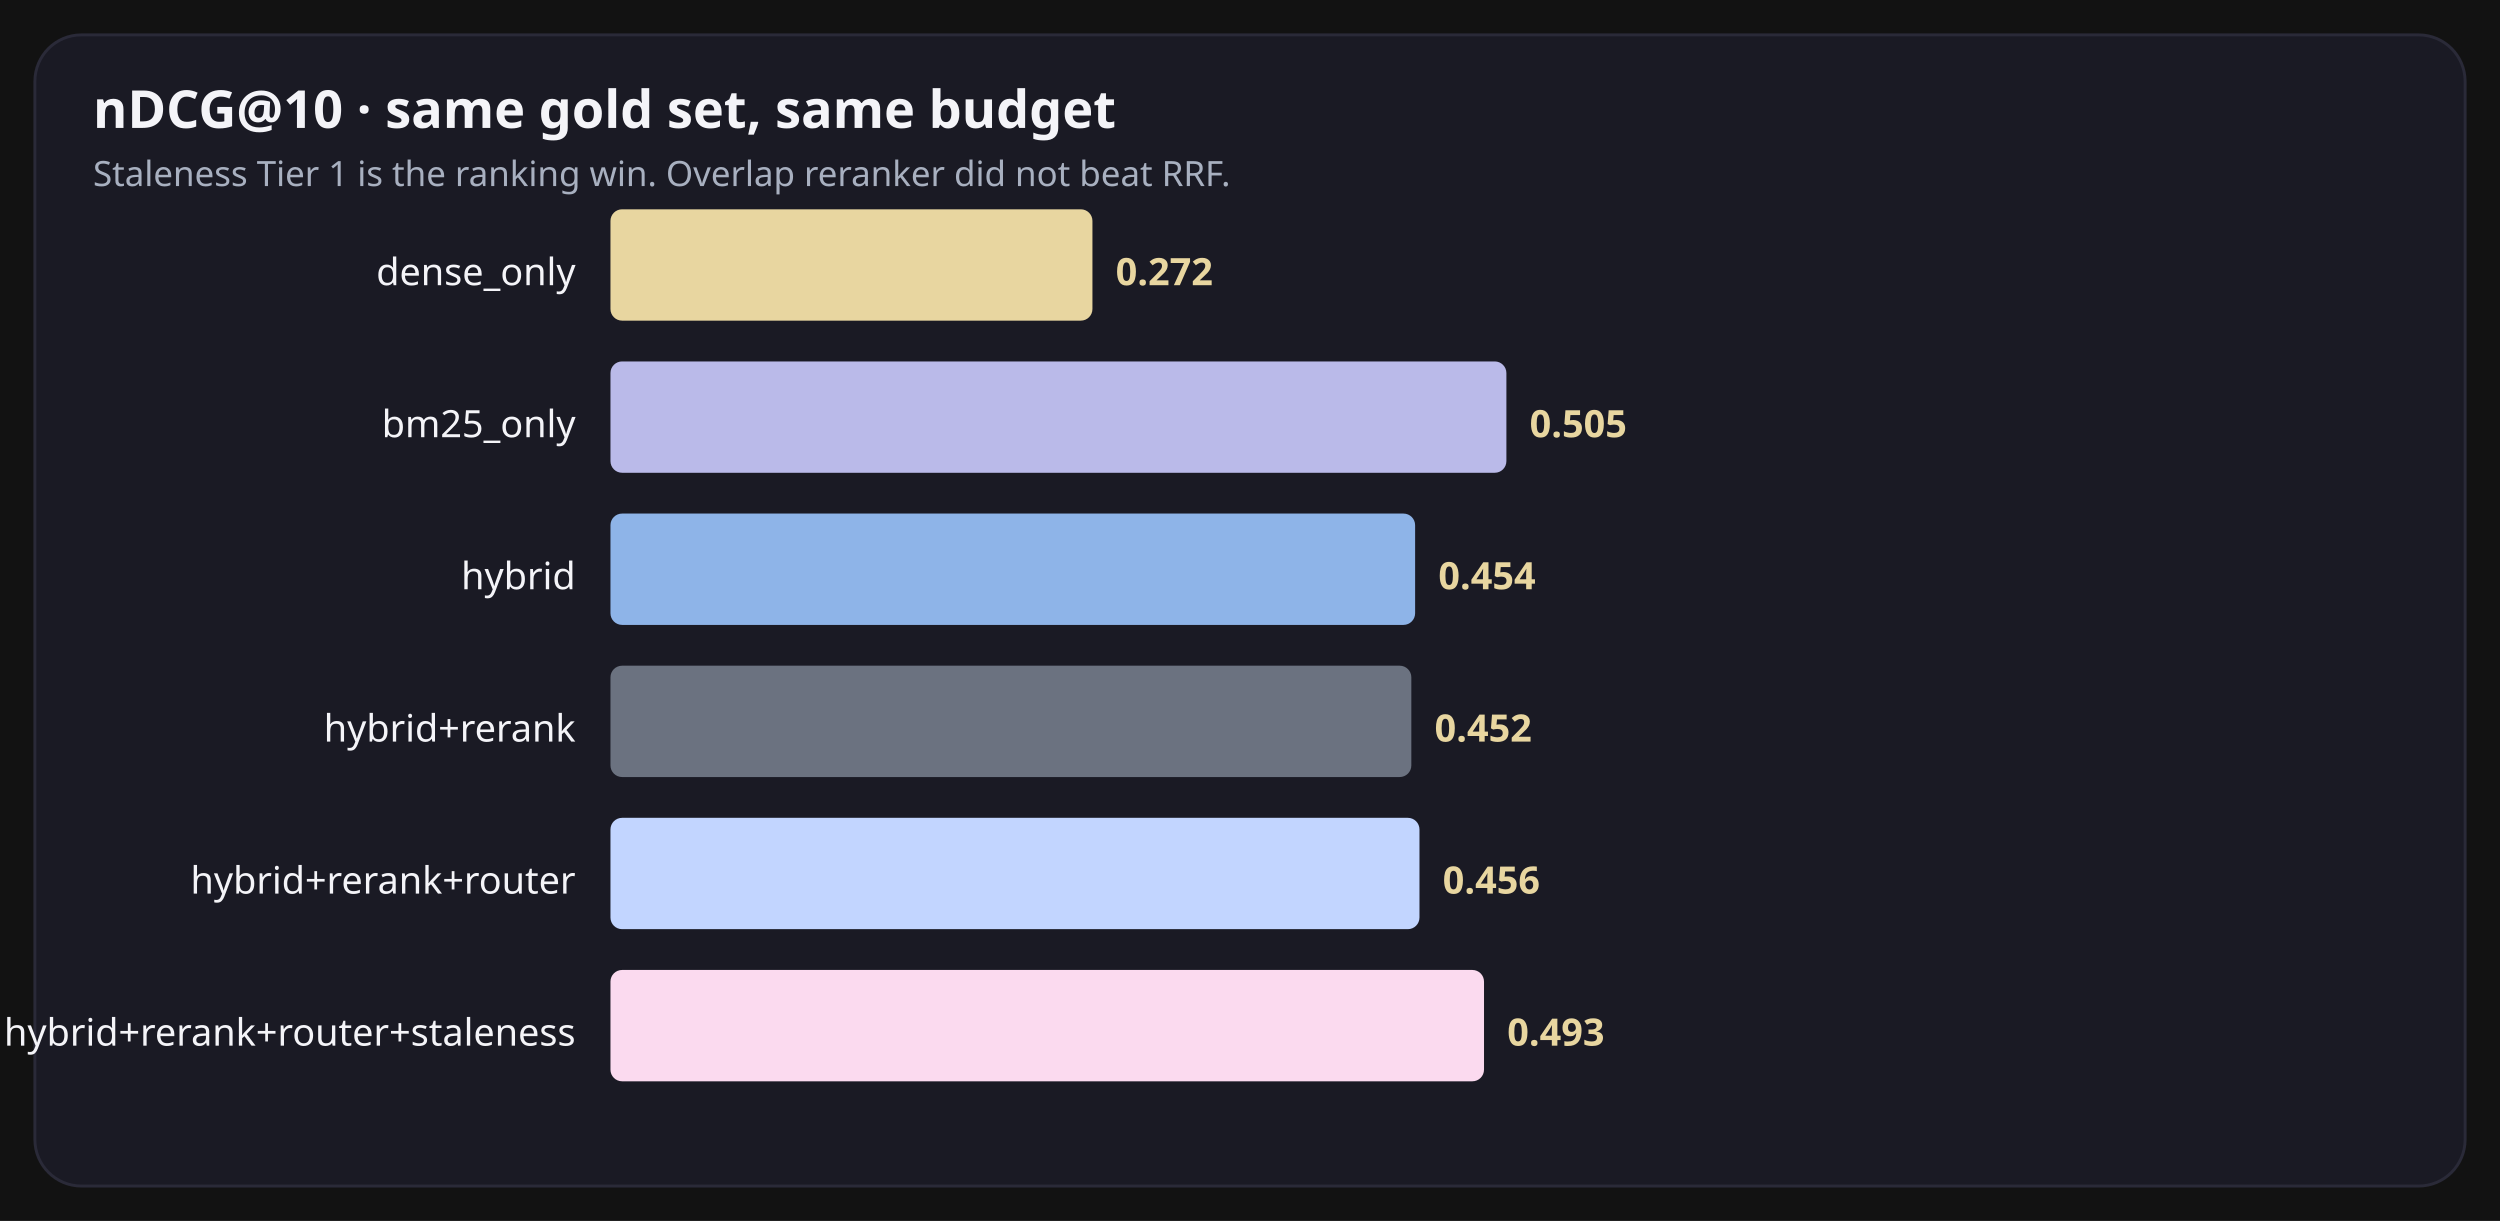
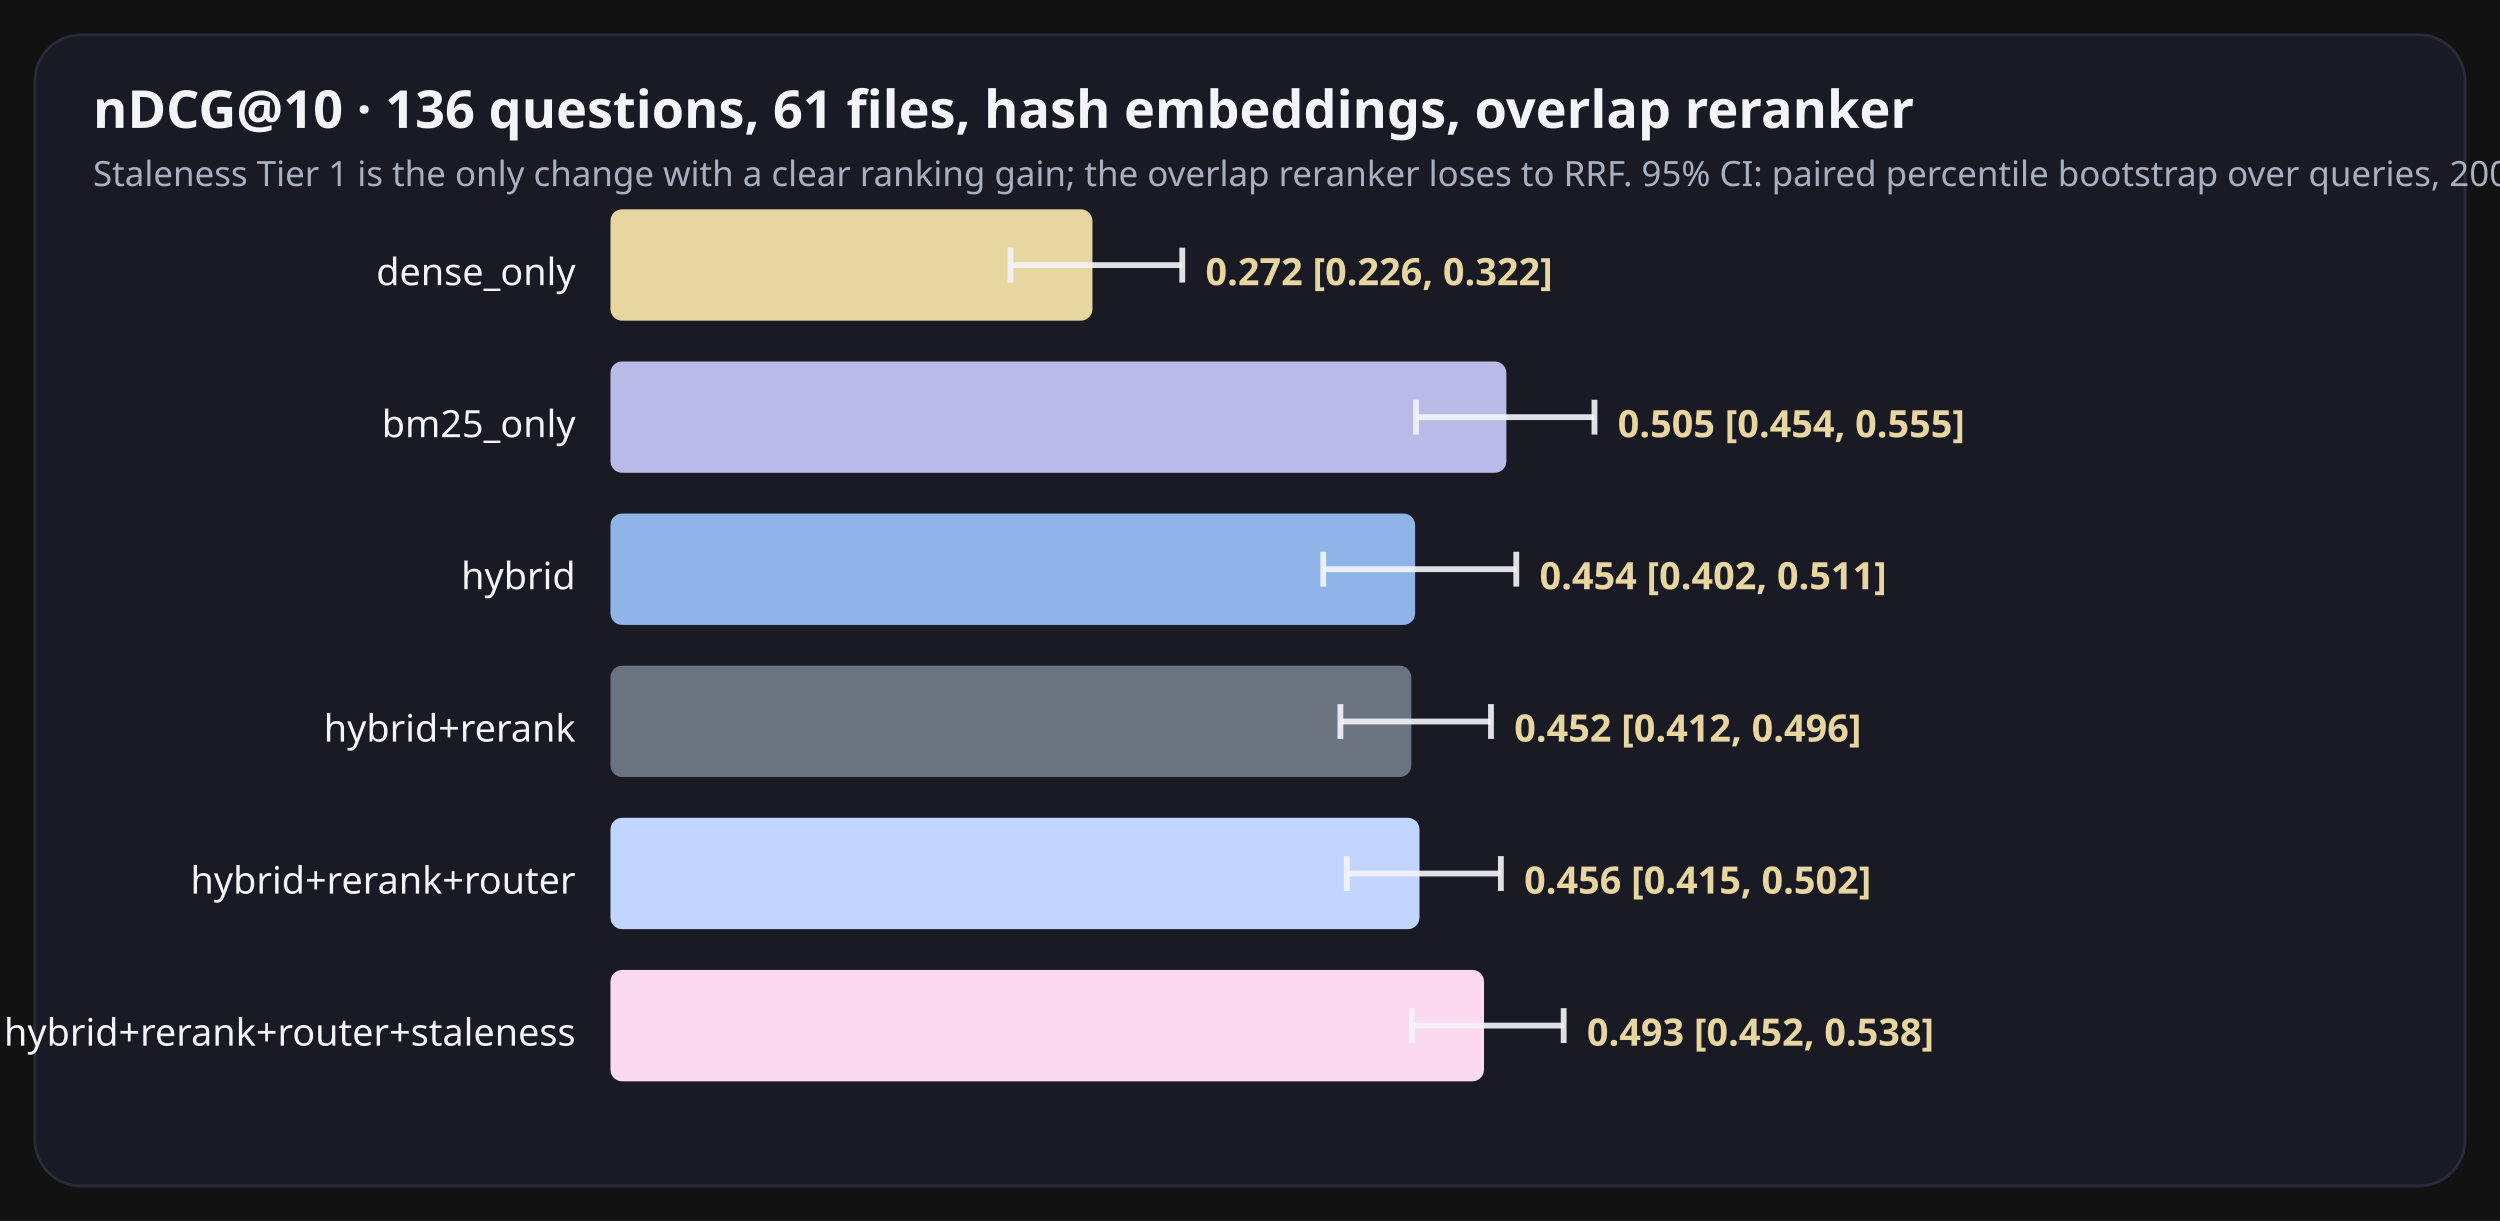
- <svg xmlns="http://www.w3.org/2000/svg" width="860" height="420" viewBox="0 0 860 420" role="img" aria-label="nDCG@10  ·  same gold set, same budget">
+ <svg xmlns="http://www.w3.org/2000/svg" width="860" height="420" viewBox="0 0 860 420" role="img" aria-label="nDCG@10  ·  136 questions, 61 files, hash embeddings, overlap reranker">
  <rect width="860" height="420" fill="#121212" />
  <rect x="12" y="12" width="836" height="396" rx="16" fill="#1A1A24" stroke="#2A2A38" />
-   <text x="32" y="44" fill="#F4F4F8" font-family="ui-sans-serif, system-ui, sans-serif" font-size="18" font-weight="700">nDCG@10  ·  same gold set, same budget</text>
-   <text x="32" y="64" fill="#A8B0C0" font-family="ui-sans-serif, system-ui, sans-serif" font-size="12">Staleness Tier 1 is the ranking win. Overlap reranker did not beat RRF.</text>
+   <text x="32" y="44" fill="#F4F4F8" font-family="ui-sans-serif, system-ui, sans-serif" font-size="18" font-weight="700">nDCG@10  ·  136 questions, 61 files, hash embeddings, overlap reranker</text>
+   <text x="32" y="64" fill="#A8B0C0" font-family="ui-sans-serif, system-ui, sans-serif" font-size="12">Staleness Tier 1 is the only change with a clear ranking gain; the overlap reranker loses to RRF. 95% CI: paired percentile bootstrap over queries, 2000 resamples, seed 0.</text>
  <rect x="210" y="72.0" width="165.8" height="38.3" rx="4" fill="#E8D6A0" />
  <text x="198" y="98.1" text-anchor="end" fill="#F4F4F8" font-family="ui-sans-serif, system-ui, sans-serif" font-size="13">dense_only</text>
-   <text x="383.8" y="98.1" fill="#E8D6A0" font-family="ui-sans-serif, system-ui, sans-serif" font-size="13" font-weight="600">0.272</text>
+   <line x1="347.6" y1="91.2" x2="406.7" y2="91.2" stroke="#F4F4F8" stroke-width="2" opacity="0.9" />
+   <line x1="347.6" y1="85.2" x2="347.6" y2="97.2" stroke="#F4F4F8" stroke-width="2" opacity="0.9" />
+   <line x1="406.7" y1="85.2" x2="406.7" y2="97.2" stroke="#F4F4F8" stroke-width="2" opacity="0.9" />
+   <text x="414.7" y="98.1" fill="#E8D6A0" font-family="ui-sans-serif, system-ui, sans-serif" font-size="13" font-weight="600">0.272  [0.226, 0.322]</text>
  <rect x="210" y="124.333" width="308.2" height="38.3" rx="4" fill="#BABAE9" />
  <text x="198" y="150.4" text-anchor="end" fill="#F4F4F8" font-family="ui-sans-serif, system-ui, sans-serif" font-size="13">bm25_only</text>
-   <text x="526.2" y="150.4" fill="#E8D6A0" font-family="ui-sans-serif, system-ui, sans-serif" font-size="13" font-weight="600">0.505</text>
+   <line x1="487.1" y1="143.5" x2="548.5" y2="143.5" stroke="#F4F4F8" stroke-width="2" opacity="0.9" />
+   <line x1="487.1" y1="137.5" x2="487.1" y2="149.5" stroke="#F4F4F8" stroke-width="2" opacity="0.9" />
+   <line x1="548.5" y1="137.5" x2="548.5" y2="149.5" stroke="#F4F4F8" stroke-width="2" opacity="0.9" />
+   <text x="556.5" y="150.4" fill="#E8D6A0" font-family="ui-sans-serif, system-ui, sans-serif" font-size="13" font-weight="600">0.505  [0.454, 0.555]</text>
  <rect x="210" y="176.667" width="276.8" height="38.3" rx="4" fill="#8EB4E8" />
  <text x="198" y="202.7" text-anchor="end" fill="#F4F4F8" font-family="ui-sans-serif, system-ui, sans-serif" font-size="13">hybrid</text>
-   <text x="494.8" y="202.7" fill="#E8D6A0" font-family="ui-sans-serif, system-ui, sans-serif" font-size="13" font-weight="600">0.454</text>
+   <line x1="455.2" y1="195.8" x2="521.6" y2="195.8" stroke="#F4F4F8" stroke-width="2" opacity="0.9" />
+   <line x1="455.2" y1="189.8" x2="455.2" y2="201.8" stroke="#F4F4F8" stroke-width="2" opacity="0.9" />
+   <line x1="521.6" y1="189.8" x2="521.6" y2="201.8" stroke="#F4F4F8" stroke-width="2" opacity="0.9" />
+   <text x="529.6" y="202.7" fill="#E8D6A0" font-family="ui-sans-serif, system-ui, sans-serif" font-size="13" font-weight="600">0.454  [0.402, 0.511]</text>
  <rect x="210" y="229.0" width="275.5" height="38.3" rx="4" fill="#6B7280" />
  <text x="198" y="255.1" text-anchor="end" fill="#F4F4F8" font-family="ui-sans-serif, system-ui, sans-serif" font-size="13">hybrid+rerank</text>
-   <text x="493.5" y="255.1" fill="#E8D6A0" font-family="ui-sans-serif, system-ui, sans-serif" font-size="13" font-weight="600">0.452</text>
+   <line x1="461.1" y1="248.2" x2="512.9" y2="248.2" stroke="#F4F4F8" stroke-width="2" opacity="0.9" />
+   <line x1="461.1" y1="242.2" x2="461.1" y2="254.2" stroke="#F4F4F8" stroke-width="2" opacity="0.9" />
+   <line x1="512.9" y1="242.2" x2="512.9" y2="254.2" stroke="#F4F4F8" stroke-width="2" opacity="0.9" />
+   <text x="520.9" y="255.1" fill="#E8D6A0" font-family="ui-sans-serif, system-ui, sans-serif" font-size="13" font-weight="600">0.452  [0.412, 0.496]</text>
  <rect x="210" y="281.333" width="278.3" height="38.3" rx="4" fill="#C2D5FF" />
  <text x="198" y="307.4" text-anchor="end" fill="#F4F4F8" font-family="ui-sans-serif, system-ui, sans-serif" font-size="13">hybrid+rerank+router</text>
-   <text x="496.3" y="307.4" fill="#E8D6A0" font-family="ui-sans-serif, system-ui, sans-serif" font-size="13" font-weight="600">0.456</text>
+   <line x1="463.3" y1="300.5" x2="516.3" y2="300.5" stroke="#F4F4F8" stroke-width="2" opacity="0.9" />
+   <line x1="463.3" y1="294.5" x2="463.3" y2="306.5" stroke="#F4F4F8" stroke-width="2" opacity="0.9" />
+   <line x1="516.3" y1="294.5" x2="516.3" y2="306.5" stroke="#F4F4F8" stroke-width="2" opacity="0.9" />
+   <text x="524.3" y="307.4" fill="#E8D6A0" font-family="ui-sans-serif, system-ui, sans-serif" font-size="13" font-weight="600">0.456  [0.415, 0.502]</text>
  <rect x="210" y="333.667" width="300.5" height="38.3" rx="4" fill="#FBDAEF" />
  <text x="198" y="359.7" text-anchor="end" fill="#F4F4F8" font-family="ui-sans-serif, system-ui, sans-serif" font-size="13">hybrid+rerank+router+staleness</text>
-   <text x="518.5" y="359.7" fill="#E8D6A0" font-family="ui-sans-serif, system-ui, sans-serif" font-size="13" font-weight="600">0.493</text>
+   <line x1="485.7" y1="352.8" x2="537.9" y2="352.8" stroke="#F4F4F8" stroke-width="2" opacity="0.9" />
+   <line x1="485.7" y1="346.8" x2="485.7" y2="358.8" stroke="#F4F4F8" stroke-width="2" opacity="0.9" />
+   <line x1="537.9" y1="346.8" x2="537.9" y2="358.8" stroke="#F4F4F8" stroke-width="2" opacity="0.9" />
+   <text x="545.9" y="359.7" fill="#E8D6A0" font-family="ui-sans-serif, system-ui, sans-serif" font-size="13" font-weight="600">0.493  [0.452, 0.538]</text>
</svg>
